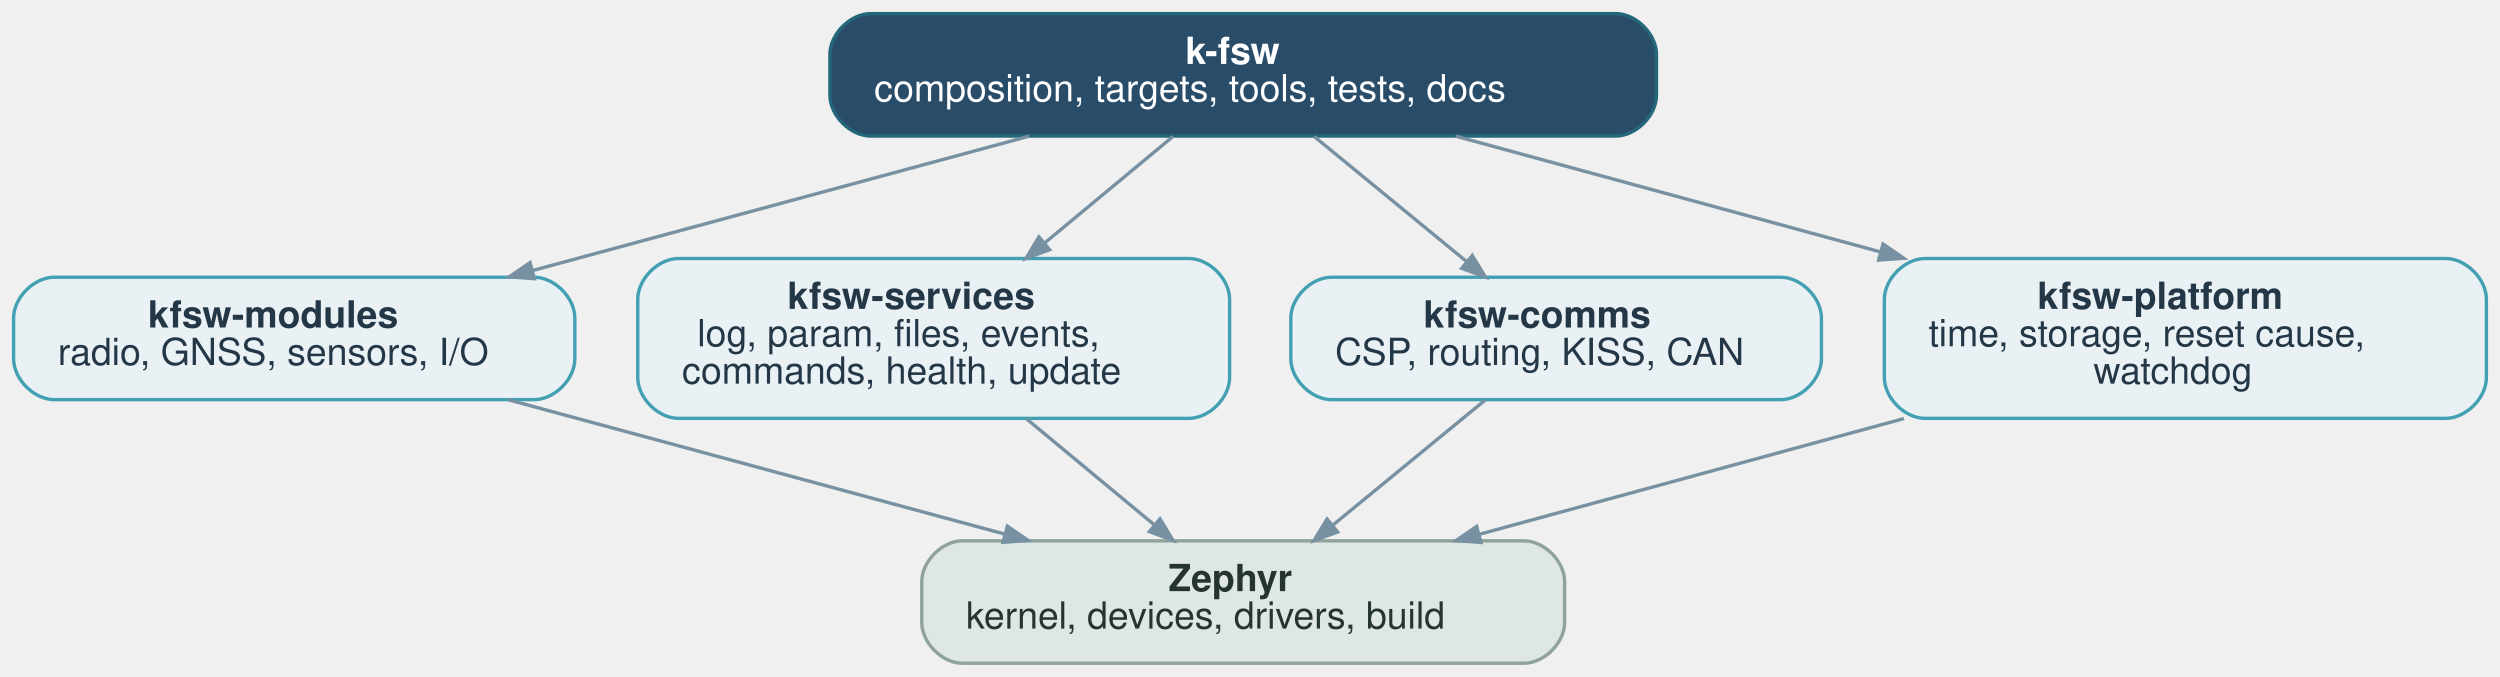
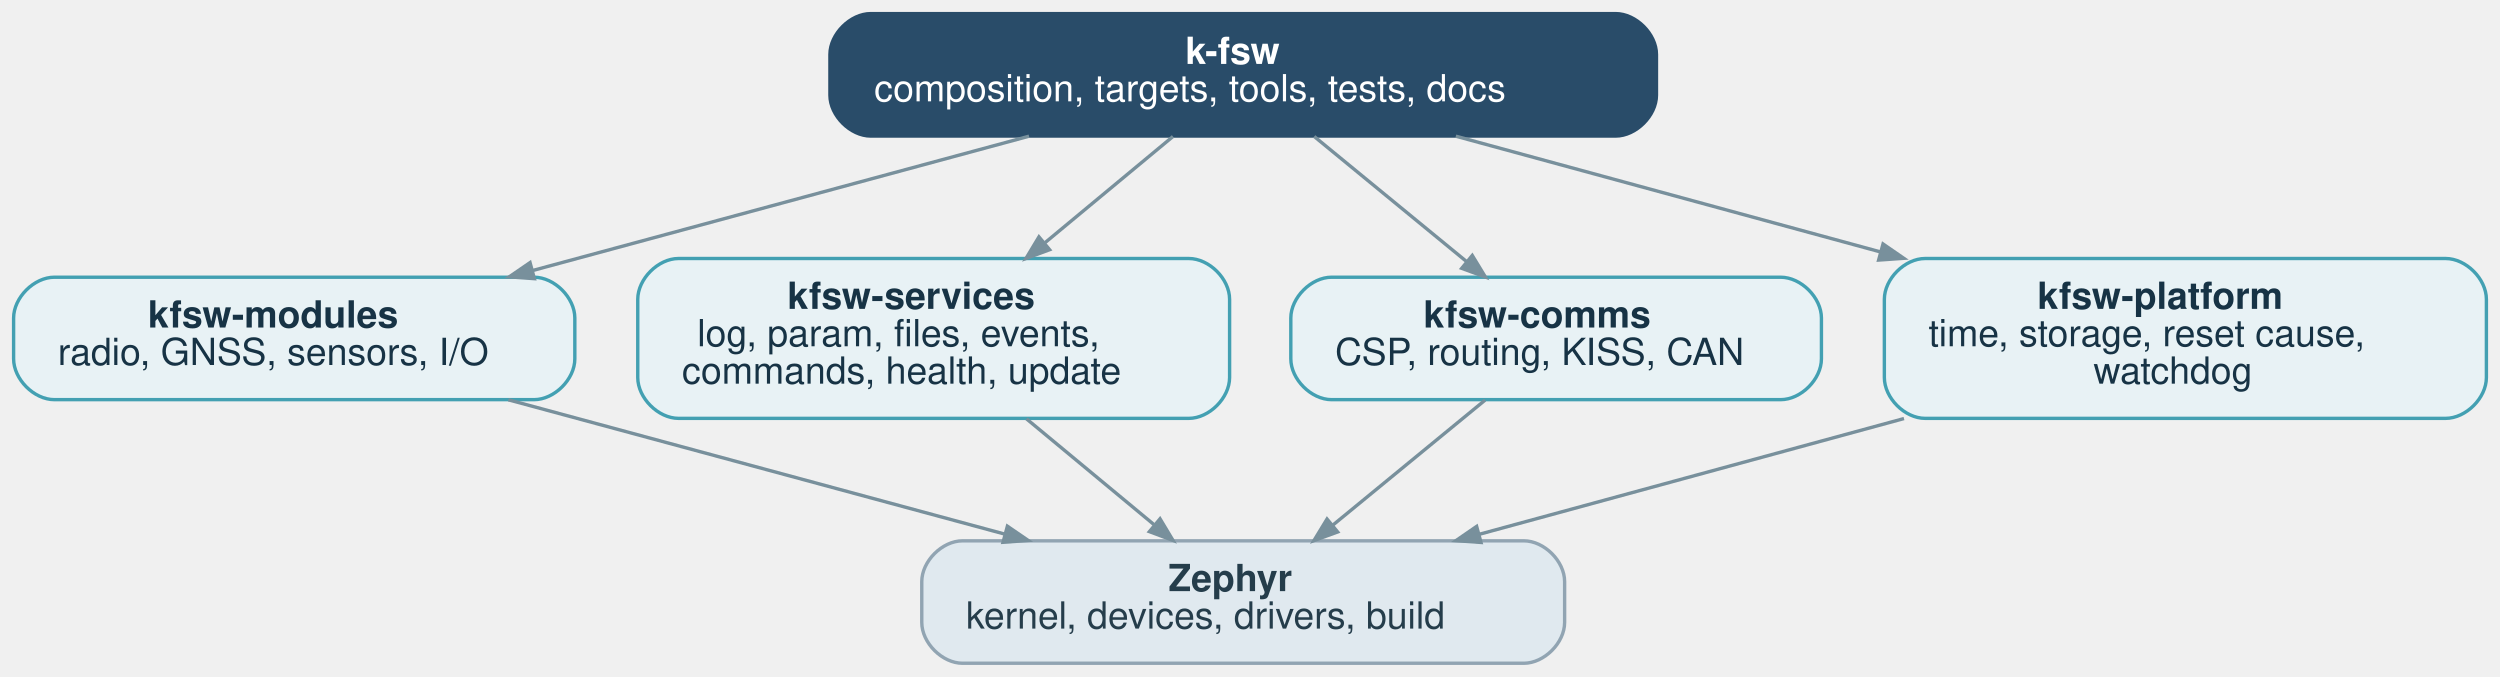
<svg xmlns="http://www.w3.org/2000/svg" width="735pt" height="199pt" viewBox="0.00 0.00 735.00 199.00">
  <g id="graph0" class="graph" transform="scale(1 1) rotate(0) translate(4 195)">
    <g id="node1" class="node">
-       <path fill="#294c69" stroke="#25677a" d="M471,-191C471,-191 252,-191 252,-191 246,-191 240,-185 240,-179 240,-179 240,-167 240,-167 240,-161 246,-155 252,-155 252,-155 471,-155 471,-155 477,-155 483,-161 483,-167 483,-167 483,-179 483,-179 483,-185 477,-191 471,-191" />
+       <path fill="#294c69" stroke="#294c69" d="M471,-191C471,-191 252,-191 252,-191 246,-191 240,-185 240,-179 240,-179 240,-167 240,-167 240,-161 246,-155 252,-155 252,-155 471,-155 471,-155 477,-155 483,-161 483,-167 483,-167 483,-179 483,-179 483,-185 477,-191 471,-191" />
      <text text-anchor="start" x="344.5" y="-176.2" font-family="Helvetica,sans-Serif" font-weight="bold" font-size="11.00" fill="#ffffff">k-fsw</text>
      <text text-anchor="start" x="253" y="-165.2" font-family="Helvetica,sans-Serif" font-size="11.00" fill="#ffffff">composition, targets, tools, tests, docs</text>
    </g>
    <g id="node2" class="node">
-       <path fill="#eaf1f5" stroke="#43a0b2" d="M153,-113.5C153,-113.5 12,-113.5 12,-113.5 6,-113.5 0,-107.5 0,-101.5 0,-101.5 0,-89.5 0,-89.5 0,-83.5 6,-77.5 12,-77.5 12,-77.5 153,-77.5 153,-77.5 159,-77.5 165,-83.5 165,-89.5 165,-89.5 165,-101.5 165,-101.5 165,-107.5 159,-113.5 153,-113.5" />
-       <text text-anchor="start" x="39.5" y="-98.7" font-family="Helvetica,sans-Serif" font-weight="bold" font-size="11.00" fill="#243746">kfsw-modules</text>
-       <text text-anchor="start" x="13" y="-87.7" font-family="Helvetica,sans-Serif" font-size="11.00" fill="#243746">radio, GNSS, sensors, I/O</text>
+       <path fill="#e8f2f5" stroke="#43a0b2" d="M153,-113.5C153,-113.5 12,-113.5 12,-113.5 6,-113.5 0,-107.5 0,-101.5 0,-101.5 0,-89.5 0,-89.5 0,-83.5 6,-77.5 12,-77.5 12,-77.5 153,-77.5 153,-77.5 159,-77.5 165,-83.5 165,-89.5 165,-89.5 165,-101.5 165,-101.5 165,-107.5 159,-113.5 153,-113.5" />
+       <text text-anchor="start" x="39.5" y="-98.7" font-family="Helvetica,sans-Serif" font-weight="bold" font-size="11.00" fill="#173345">kfsw-modules</text>
+       <text text-anchor="start" x="13" y="-87.7" font-family="Helvetica,sans-Serif" font-size="11.00" fill="#173345">radio, GNSS, sensors, I/O</text>
    </g>
    <g id="edge1" class="edge">
-       <path fill="none" stroke="#7891a2" d="M298.54,-154.96C255.12,-143.21 197.38,-127.59 152.52,-115.45" />
-       <polygon fill="#7891a2" stroke="#7891a2" points="153.11,-113.07 145.71,-113.61 151.83,-117.8 153.11,-113.07" />
+       <path fill="none" stroke="#78909c" d="M298.54,-154.96C255.12,-143.21 197.38,-127.59 152.52,-115.45" />
+       <polygon fill="#78909c" stroke="#78909c" points="153.11,-113.07 145.71,-113.61 151.83,-117.8 153.11,-113.07" />
    </g>
    <g id="node3" class="node">
-       <path fill="#eaf1f5" stroke="#43a0b2" d="M345.5,-119C345.5,-119 195.5,-119 195.5,-119 189.5,-119 183.5,-113 183.5,-107 183.5,-107 183.5,-84 183.5,-84 183.5,-78 189.5,-72 195.5,-72 195.5,-72 345.5,-72 345.5,-72 351.5,-72 357.5,-78 357.5,-84 357.5,-84 357.5,-107 357.5,-107 357.5,-113 351.5,-119 345.5,-119" />
-       <text text-anchor="start" x="227.5" y="-104.2" font-family="Helvetica,sans-Serif" font-weight="bold" font-size="11.00" fill="#243746">kfsw-services</text>
-       <text text-anchor="start" x="201" y="-93.2" font-family="Helvetica,sans-Serif" font-size="11.00" fill="#243746">log, param, files, events,</text>
-       <text text-anchor="start" x="196.5" y="-82.2" font-family="Helvetica,sans-Serif" font-size="11.00" fill="#243746">commands, health, update</text>
+       <path fill="#e8f2f5" stroke="#43a0b2" d="M345.5,-119C345.5,-119 195.5,-119 195.5,-119 189.5,-119 183.5,-113 183.5,-107 183.5,-107 183.5,-84 183.5,-84 183.5,-78 189.5,-72 195.5,-72 195.5,-72 345.5,-72 345.5,-72 351.5,-72 357.5,-78 357.5,-84 357.5,-84 357.5,-107 357.5,-107 357.5,-113 351.5,-119 345.5,-119" />
+       <text text-anchor="start" x="227.5" y="-104.2" font-family="Helvetica,sans-Serif" font-weight="bold" font-size="11.00" fill="#173345">kfsw-services</text>
+       <text text-anchor="start" x="201" y="-93.2" font-family="Helvetica,sans-Serif" font-size="11.00" fill="#173345">log, param, files, events,</text>
+       <text text-anchor="start" x="196.5" y="-82.2" font-family="Helvetica,sans-Serif" font-size="11.00" fill="#173345">commands, health, update</text>
    </g>
    <g id="edge2" class="edge">
-       <path fill="none" stroke="#7891a2" d="M340.85,-154.87C329.75,-145.66 315.81,-134.1 303.28,-123.69" />
-       <polygon fill="#7891a2" stroke="#7891a2" points="304.58,-121.59 297.63,-119.01 301.45,-125.36 304.58,-121.59" />
+       <path fill="none" stroke="#78909c" d="M340.85,-154.87C329.75,-145.66 315.81,-134.1 303.28,-123.69" />
+       <polygon fill="#78909c" stroke="#78909c" points="304.58,-121.59 297.63,-119.01 301.45,-125.36 304.58,-121.59" />
    </g>
    <g id="node4" class="node">
-       <path fill="#eaf1f5" stroke="#43a0b2" d="M519.5,-113.5C519.5,-113.5 387.5,-113.5 387.5,-113.5 381.5,-113.5 375.5,-107.5 375.5,-101.5 375.5,-101.5 375.5,-89.5 375.5,-89.5 375.5,-83.5 381.5,-77.5 387.5,-77.5 387.5,-77.5 519.5,-77.5 519.5,-77.5 525.5,-77.5 531.5,-83.5 531.5,-89.5 531.5,-89.5 531.5,-101.5 531.5,-101.5 531.5,-107.5 525.5,-113.5 519.5,-113.5" />
-       <text text-anchor="start" x="414.5" y="-98.7" font-family="Helvetica,sans-Serif" font-weight="bold" font-size="11.00" fill="#243746">kfsw-comms</text>
-       <text text-anchor="start" x="388.5" y="-87.7" font-family="Helvetica,sans-Serif" font-size="11.00" fill="#243746">CSP, routing, KISS, CAN</text>
+       <path fill="#e8f2f5" stroke="#43a0b2" d="M519.5,-113.5C519.5,-113.5 387.5,-113.5 387.5,-113.5 381.5,-113.5 375.5,-107.5 375.5,-101.5 375.5,-101.5 375.5,-89.5 375.5,-89.5 375.5,-83.5 381.5,-77.5 387.5,-77.5 387.5,-77.5 519.5,-77.5 519.5,-77.5 525.5,-77.5 531.5,-83.5 531.5,-89.5 531.5,-89.5 531.5,-101.5 531.5,-101.5 531.5,-107.5 525.5,-113.5 519.5,-113.5" />
+       <text text-anchor="start" x="414.5" y="-98.7" font-family="Helvetica,sans-Serif" font-weight="bold" font-size="11.00" fill="#173345">kfsw-comms</text>
+       <text text-anchor="start" x="388.5" y="-87.7" font-family="Helvetica,sans-Serif" font-size="11.00" fill="#173345">CSP, routing, KISS, CAN</text>
    </g>
    <g id="edge3" class="edge">
-       <path fill="none" stroke="#7891a2" d="M382.38,-154.87C395.67,-143.96 413,-129.74 427.22,-118.06" />
-       <polygon fill="#7891a2" stroke="#7891a2" points="428.85,-119.9 432.71,-113.56 425.74,-116.11 428.85,-119.9" />
+       <path fill="none" stroke="#78909c" d="M382.38,-154.87C395.67,-143.96 413,-129.74 427.22,-118.06" />
+       <polygon fill="#78909c" stroke="#78909c" points="428.85,-119.9 432.71,-113.56 425.74,-116.11 428.85,-119.9" />
    </g>
    <g id="node5" class="node">
-       <path fill="#eaf1f5" stroke="#43a0b2" d="M715,-119C715,-119 562,-119 562,-119 556,-119 550,-113 550,-107 550,-107 550,-84 550,-84 550,-78 556,-72 562,-72 562,-72 715,-72 715,-72 721,-72 727,-78 727,-84 727,-84 727,-107 727,-107 727,-113 721,-119 715,-119" />
-       <text text-anchor="start" x="595" y="-104.2" font-family="Helvetica,sans-Serif" font-weight="bold" font-size="11.00" fill="#243746">kfsw-platform</text>
-       <text text-anchor="start" x="563" y="-93.2" font-family="Helvetica,sans-Serif" font-size="11.00" fill="#243746">time, storage, reset cause,</text>
-       <text text-anchor="start" x="611.5" y="-82.2" font-family="Helvetica,sans-Serif" font-size="11.00" fill="#243746">watchdog</text>
+       <path fill="#e8f2f5" stroke="#43a0b2" d="M715,-119C715,-119 562,-119 562,-119 556,-119 550,-113 550,-107 550,-107 550,-84 550,-84 550,-78 556,-72 562,-72 562,-72 715,-72 715,-72 721,-72 727,-78 727,-84 727,-84 727,-107 727,-107 727,-113 721,-119 715,-119" />
+       <text text-anchor="start" x="595" y="-104.2" font-family="Helvetica,sans-Serif" font-weight="bold" font-size="11.00" fill="#173345">kfsw-platform</text>
+       <text text-anchor="start" x="563" y="-93.2" font-family="Helvetica,sans-Serif" font-size="11.00" fill="#173345">time, storage, reset cause,</text>
+       <text text-anchor="start" x="611.5" y="-82.2" font-family="Helvetica,sans-Serif" font-size="11.00" fill="#173345">watchdog</text>
    </g>
    <g id="edge4" class="edge">
-       <path fill="none" stroke="#7891a2" d="M424.01,-154.96C460.81,-144.93 507.99,-132.07 548.72,-120.97" />
-       <polygon fill="#7891a2" stroke="#7891a2" points="549.61,-123.27 555.72,-119.06 548.32,-118.54 549.61,-123.27" />
+       <path fill="none" stroke="#78909c" d="M424.01,-154.96C460.81,-144.93 507.99,-132.07 548.72,-120.97" />
+       <polygon fill="#78909c" stroke="#78909c" points="549.61,-123.27 555.72,-119.06 548.32,-118.54 549.61,-123.27" />
    </g>
    <g id="node6" class="node">
-       <path fill="#dfe7e3" stroke="#8fa39a" d="M444,-36C444,-36 279,-36 279,-36 273,-36 267,-30 267,-24 267,-24 267,-12 267,-12 267,-6 273,0 279,0 279,0 444,0 444,0 450,0 456,-6 456,-12 456,-12 456,-24 456,-24 456,-30 450,-36 444,-36" />
-       <text text-anchor="start" x="339.5" y="-21.2" font-family="Helvetica,sans-Serif" font-weight="bold" font-size="11.00" fill="#25352e">Zephyr</text>
-       <text text-anchor="start" x="280" y="-10.2" font-family="Helvetica,sans-Serif" font-size="11.00" fill="#25352e">kernel, devices, drivers, build</text>
+       <path fill="#e0e9ef" stroke="#91a4b2" d="M444,-36C444,-36 279,-36 279,-36 273,-36 267,-30 267,-24 267,-24 267,-12 267,-12 267,-6 273,0 279,0 279,0 444,0 444,0 450,0 456,-6 456,-12 456,-12 456,-24 456,-24 456,-30 450,-36 444,-36" />
+       <text text-anchor="start" x="339.5" y="-21.2" font-family="Helvetica,sans-Serif" font-weight="bold" font-size="11.00" fill="#253d4b">Zephyr</text>
+       <text text-anchor="start" x="280" y="-10.2" font-family="Helvetica,sans-Serif" font-size="11.00" fill="#253d4b">kernel, devices, drivers, build</text>
    </g>
    <g id="edge5" class="edge">
-       <path fill="none" stroke="#7891a2" d="M145.46,-77.46C188.88,-65.71 246.62,-50.09 291.48,-37.95" />
-       <polygon fill="#7891a2" stroke="#7891a2" points="292.17,-40.3 298.29,-36.11 290.89,-35.57 292.17,-40.3" />
+       <path fill="none" stroke="#78909c" d="M145.46,-77.46C188.88,-65.71 246.62,-50.09 291.48,-37.95" />
+       <polygon fill="#78909c" stroke="#78909c" points="292.17,-40.3 298.29,-36.11 290.89,-35.57 292.17,-40.3" />
    </g>
    <g id="edge6" class="edge">
-       <path fill="none" stroke="#7891a2" d="M297.8,-71.85C309.68,-61.99 323.54,-50.5 335.29,-40.75" />
-       <polygon fill="#7891a2" stroke="#7891a2" points="337.05,-42.47 340.87,-36.11 333.92,-38.7 337.05,-42.47" />
+       <path fill="none" stroke="#78909c" d="M297.8,-71.85C309.68,-61.99 323.54,-50.5 335.29,-40.75" />
+       <polygon fill="#78909c" stroke="#78909c" points="337.05,-42.47 340.87,-36.11 333.92,-38.7 337.05,-42.47" />
    </g>
    <g id="edge7" class="edge">
-       <path fill="none" stroke="#7891a2" d="M432.62,-77.37C419.33,-66.46 402,-52.24 387.78,-40.56" />
-       <polygon fill="#7891a2" stroke="#7891a2" points="389.26,-38.61 382.29,-36.06 386.15,-42.4 389.26,-38.61" />
+       <path fill="none" stroke="#78909c" d="M432.62,-77.37C419.33,-66.46 402,-52.24 387.78,-40.56" />
+       <polygon fill="#78909c" stroke="#78909c" points="389.26,-38.61 382.29,-36.06 386.15,-42.4 389.26,-38.61" />
    </g>
    <g id="edge8" class="edge">
-       <path fill="none" stroke="#7891a2" d="M555.77,-71.95C516,-61.11 468.86,-48.26 430.98,-37.94" />
-       <polygon fill="#7891a2" stroke="#7891a2" points="431.41,-35.52 424.02,-36.04 430.13,-40.24 431.41,-35.52" />
+       <path fill="none" stroke="#78909c" d="M555.77,-71.95C516,-61.11 468.86,-48.26 430.98,-37.94" />
+       <polygon fill="#78909c" stroke="#78909c" points="431.41,-35.52 424.02,-36.04 430.13,-40.24 431.41,-35.52" />
    </g>
  </g>
</svg>
